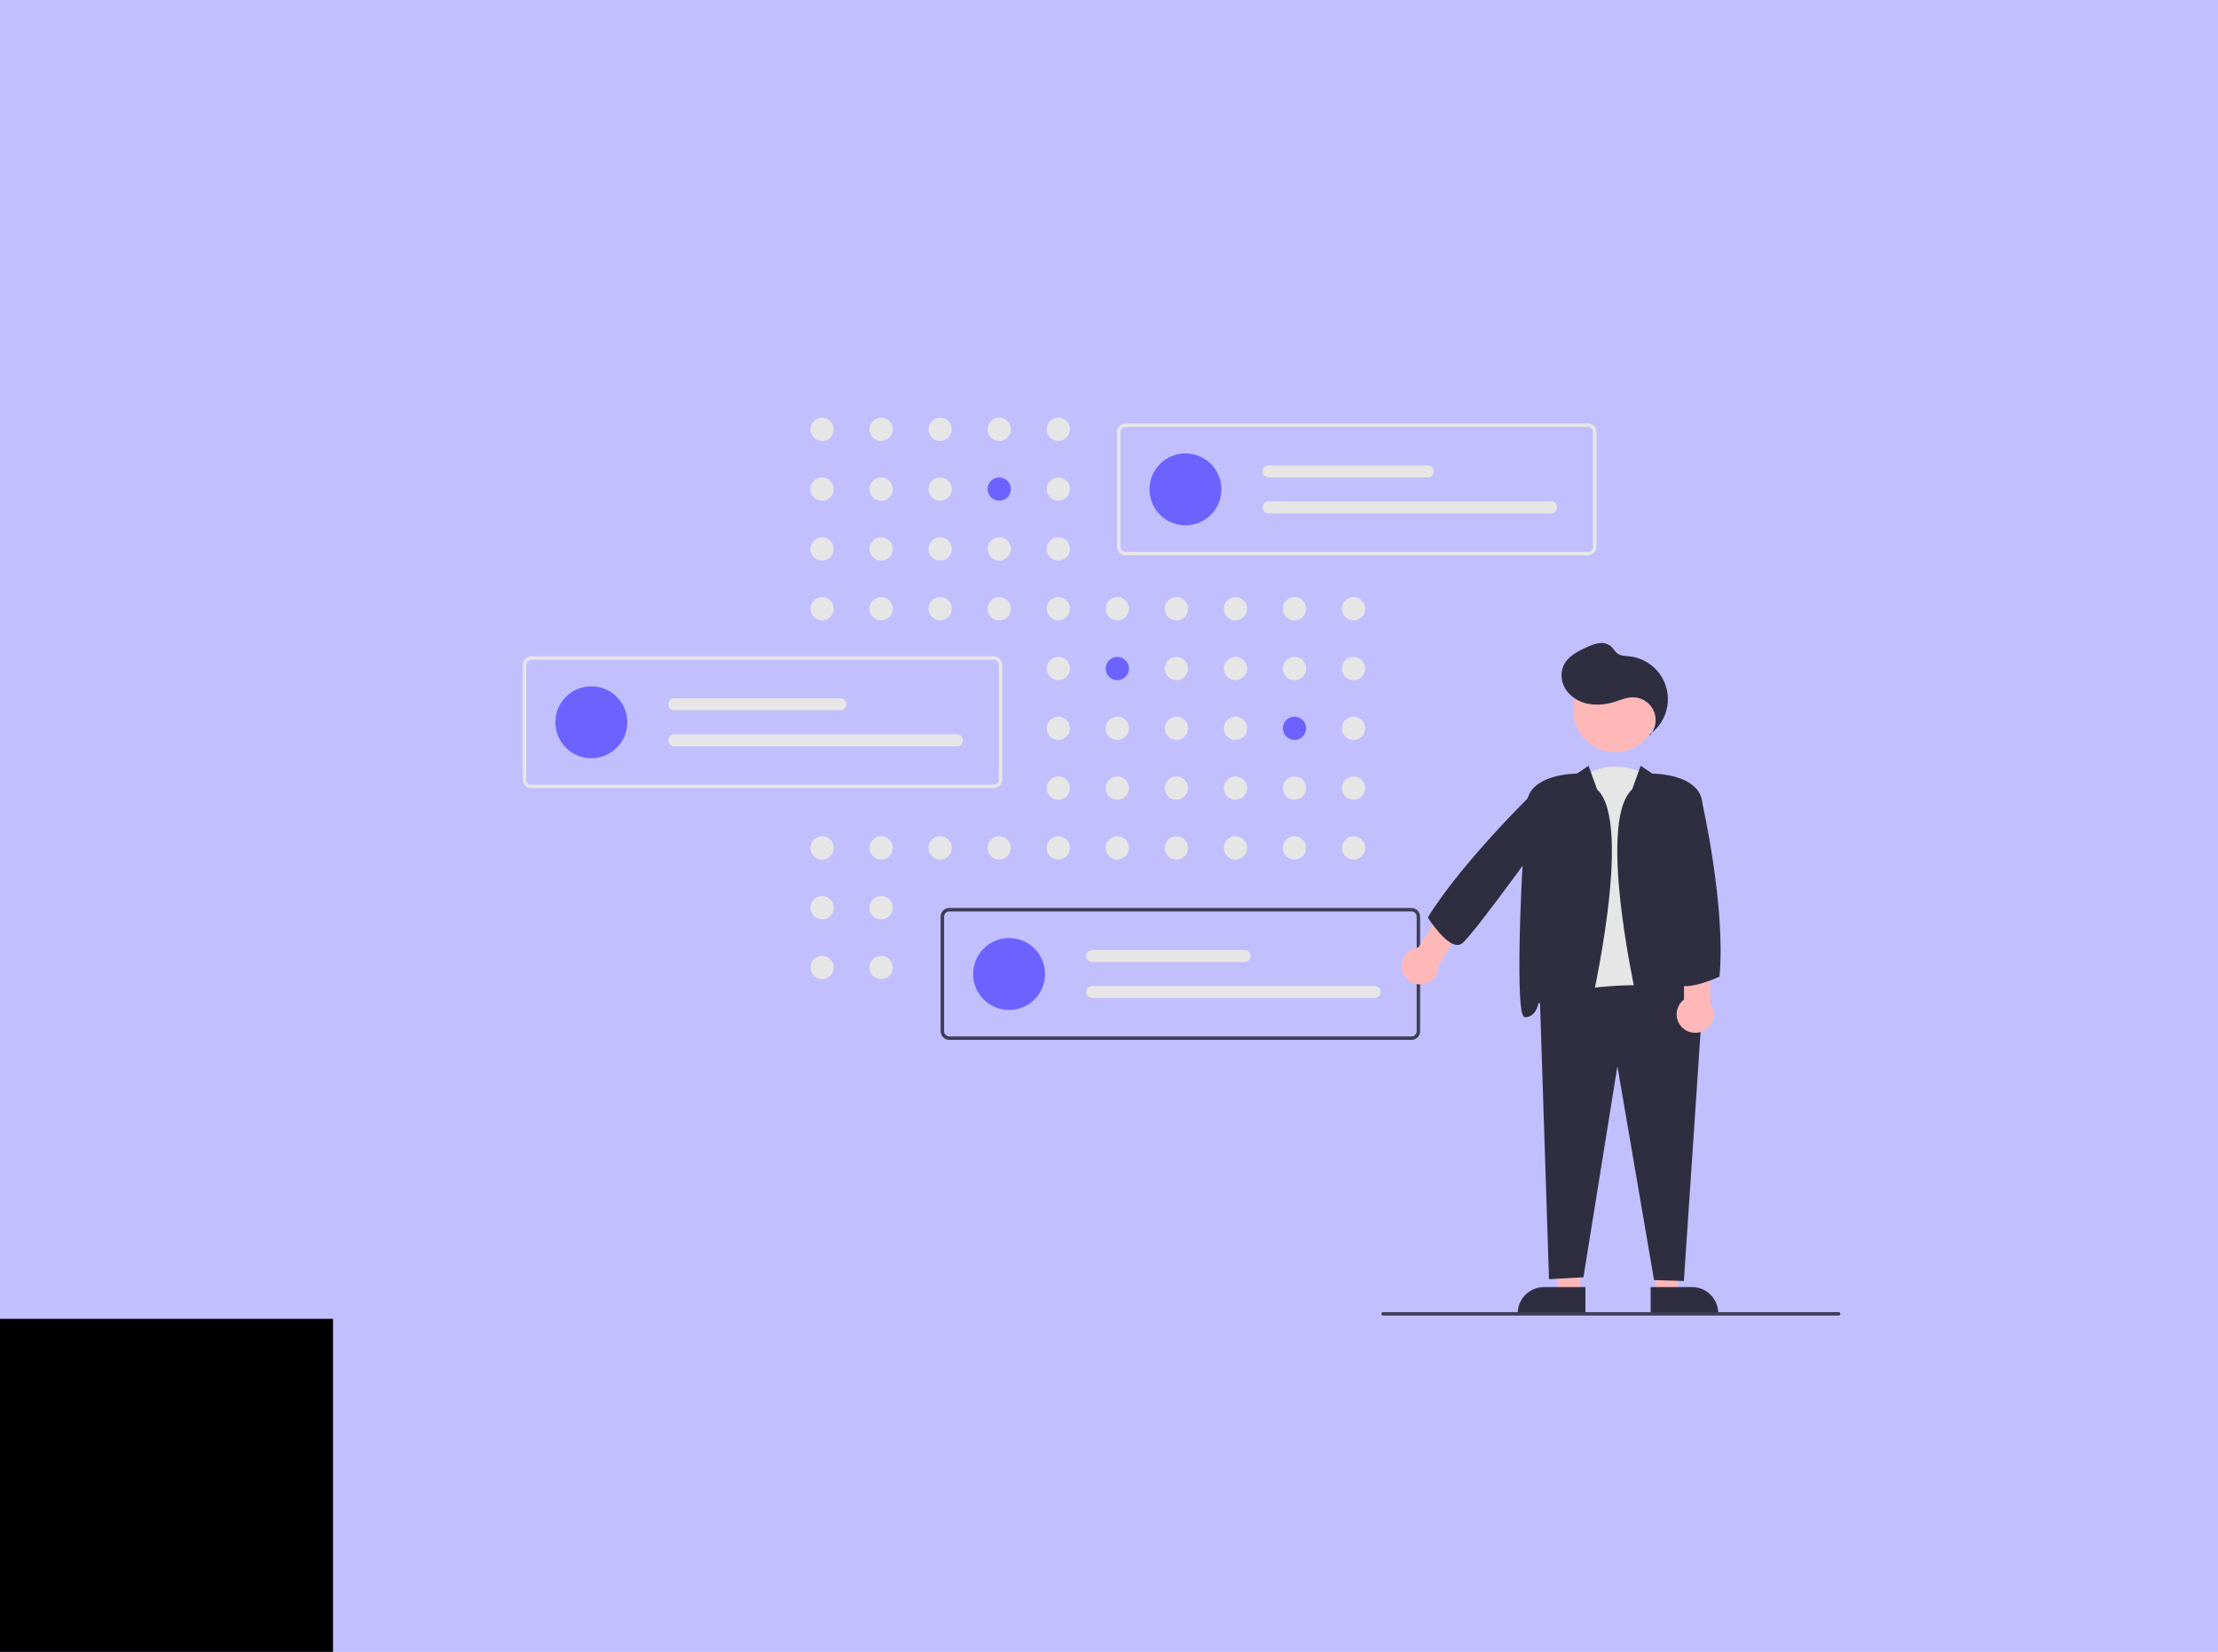
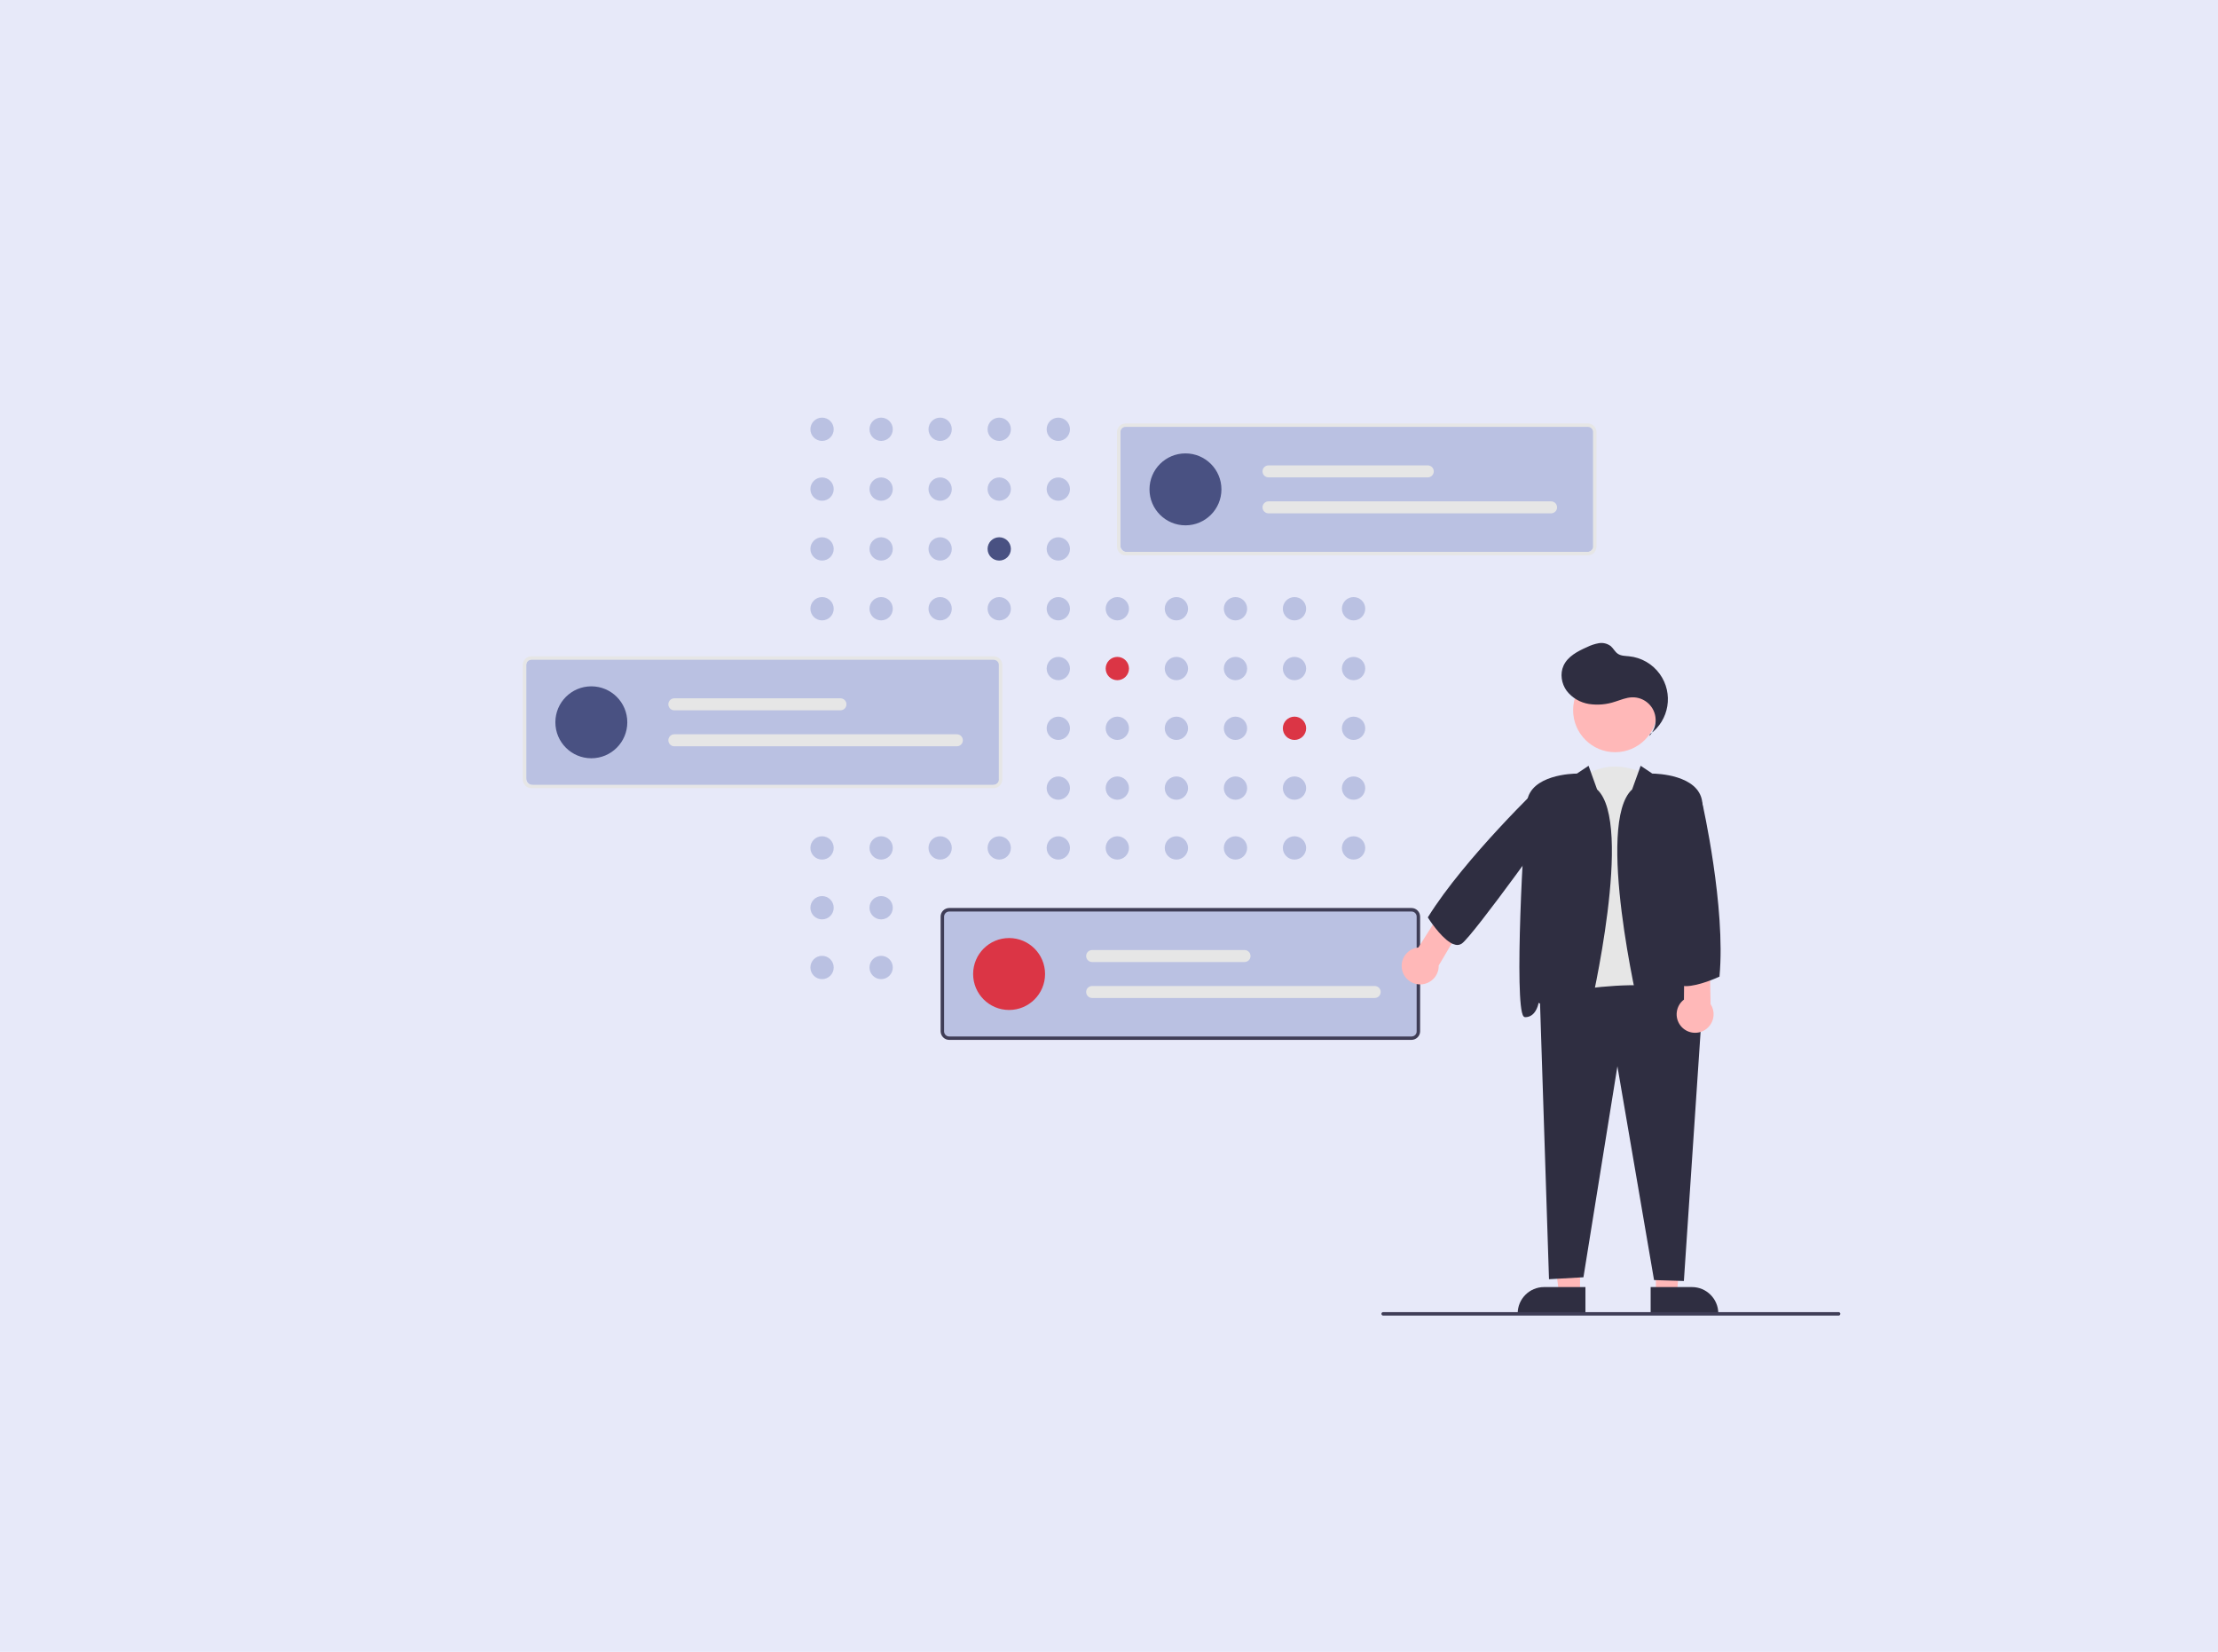
- <svg xmlns="http://www.w3.org/2000/svg" id="Layer_1" viewBox="0 0 333 248">
+ <svg xmlns="http://www.w3.org/2000/svg" id="Layer_1" data-name="Layer 1" viewBox="0 0 333 248">
  <defs>
-     <style>.cls-1{fill:#e6e6e6;}.cls-1,.cls-2,.cls-3,.cls-4,.cls-5,.cls-6,.cls-7{stroke-width:0px;}.cls-2{fill:#c2bfff;}.cls-4{fill:#6c63ff;}.cls-5{fill:#3f3d56;}.cls-6{fill:#ffb8b8;}.cls-7{fill:#2f2e41;}</style>
+     <style>
+       .cls-1 {
+         fill: #495182;
+       }
+ 
+       .cls-1, .cls-2, .cls-3, .cls-4, .cls-5, .cls-6, .cls-7, .cls-8 {
+         stroke-width: 0px;
+       }
+ 
+       .cls-2 {
+         fill: #2f2e41;
+       }
+ 
+       .cls-3 {
+         fill: #3f3d56;
+       }
+ 
+       .cls-4 {
+         fill: #db3545;
+       }
+ 
+       .cls-5 {
+         fill: #bac1e2;
+       }
+ 
+       .cls-6 {
+         fill: #ffb8b8;
+       }
+ 
+       .cls-7 {
+         fill: #e7e9f9;
+       }
+ 
+       .cls-8 {
+         fill: #e6e6e6;
+       }
+     </style>
  </defs>
-   <rect class="cls-2" width="333" height="248" />
-   <circle class="cls-1" cx="123.42" cy="64.45" r="1.75" />
-   <circle class="cls-1" cx="132.29" cy="64.45" r="1.75" />
-   <circle class="cls-1" cx="141.15" cy="64.45" r="1.75" />
-   <circle class="cls-1" cx="150.02" cy="64.45" r="1.75" />
-   <circle class="cls-1" cx="158.89" cy="64.45" r="1.75" />
-   <circle class="cls-1" cx="123.42" cy="73.43" r="1.75" />
-   <circle class="cls-1" cx="132.29" cy="73.43" r="1.75" />
-   <circle class="cls-1" cx="141.15" cy="73.43" r="1.75" />
-   <circle class="cls-4" cx="150.02" cy="73.43" r="1.75" />
-   <circle class="cls-1" cx="158.89" cy="73.43" r="1.75" />
-   <circle class="cls-1" cx="176.62" cy="73.43" r="1.75" />
-   <circle class="cls-1" cx="123.42" cy="82.41" r="1.75" />
-   <circle class="cls-1" cx="132.29" cy="82.41" r="1.75" />
-   <circle class="cls-1" cx="141.15" cy="82.41" r="1.75" />
-   <circle class="cls-1" cx="150.02" cy="82.41" r="1.75" />
-   <circle class="cls-1" cx="158.89" cy="82.41" r="1.75" />
-   <circle class="cls-1" cx="123.42" cy="91.39" r="1.75" />
-   <circle class="cls-1" cx="132.29" cy="91.39" r="1.75" />
-   <circle class="cls-1" cx="141.15" cy="91.39" r="1.75" />
-   <circle class="cls-1" cx="150.02" cy="91.39" r="1.75" />
-   <circle class="cls-1" cx="158.89" cy="91.39" r="1.75" />
-   <circle class="cls-1" cx="167.75" cy="91.39" r="1.75" />
-   <circle class="cls-1" cx="176.62" cy="91.39" r="1.75" />
-   <circle class="cls-1" cx="185.49" cy="91.39" r="1.75" />
-   <circle class="cls-1" cx="194.35" cy="91.39" r="1.75" />
-   <circle class="cls-1" cx="203.22" cy="91.39" r="1.75" />
-   <circle class="cls-1" cx="158.89" cy="100.37" r="1.75" />
-   <circle class="cls-4" cx="167.75" cy="100.37" r="1.75" />
-   <circle class="cls-1" cx="176.62" cy="100.37" r="1.75" />
-   <circle class="cls-1" cx="185.49" cy="100.37" r="1.75" />
-   <circle class="cls-1" cx="194.35" cy="100.37" r="1.75" />
-   <circle class="cls-1" cx="203.22" cy="100.37" r="1.75" />
-   <circle class="cls-1" cx="158.89" cy="109.34" r="1.75" />
-   <circle class="cls-1" cx="167.75" cy="109.34" r="1.75" />
-   <circle class="cls-1" cx="176.62" cy="109.34" r="1.75" />
-   <circle class="cls-1" cx="185.49" cy="109.34" r="1.75" />
-   <circle class="cls-4" cx="194.35" cy="109.34" r="1.75" />
-   <circle class="cls-1" cx="203.22" cy="109.34" r="1.75" />
-   <circle class="cls-1" cx="158.89" cy="118.32" r="1.75" />
-   <circle class="cls-1" cx="167.75" cy="118.32" r="1.75" />
-   <circle class="cls-1" cx="176.62" cy="118.32" r="1.75" />
-   <circle class="cls-1" cx="185.49" cy="118.32" r="1.75" />
-   <circle class="cls-1" cx="194.35" cy="118.32" r="1.75" />
-   <circle class="cls-1" cx="203.22" cy="118.32" r="1.75" />
-   <circle class="cls-1" cx="123.42" cy="127.3" r="1.75" />
-   <circle class="cls-1" cx="132.29" cy="127.3" r="1.75" />
-   <circle class="cls-1" cx="141.15" cy="127.3" r="1.75" />
-   <circle class="cls-1" cx="150.02" cy="127.3" r="1.75" />
-   <circle class="cls-1" cx="158.89" cy="127.3" r="1.75" />
-   <circle class="cls-1" cx="167.75" cy="127.3" r="1.75" />
-   <circle class="cls-1" cx="176.62" cy="127.3" r="1.75" />
-   <circle class="cls-1" cx="185.49" cy="127.3" r="1.75" />
-   <circle class="cls-1" cx="194.35" cy="127.3" r="1.75" />
-   <circle class="cls-1" cx="203.22" cy="127.3" r="1.75" />
-   <circle class="cls-1" cx="123.42" cy="136.28" r="1.75" />
-   <circle class="cls-1" cx="132.29" cy="136.28" r="1.75" />
-   <circle class="cls-1" cx="123.42" cy="145.25" r="1.75" />
-   <circle class="cls-1" cx="132.29" cy="145.25" r="1.75" />
-   <circle class="cls-1" cx="150.02" cy="145.25" r="1.75" />
-   <path class="cls-1" d="m238.4,83.37h-69.41c-.71,0-1.28-.58-1.29-1.29v-17.22c0-.71.58-1.28,1.29-1.29h69.41c.71,0,1.28.58,1.29,1.29v17.22c0,.71-.58,1.28-1.29,1.29Zm-69.41-19.28c-.43,0-.77.35-.77.77v17.22c0,.43.35.77.77.77h69.41c.43,0,.77-.35.77-.77v-17.22c0-.43-.35-.77-.77-.77h-69.41Z" />
-   <circle class="cls-4" cx="177.98" cy="73.47" r="5.4" />
-   <path class="cls-1" d="m190.45,69.87c-.5,0-.9.4-.9.9s.4.9.9.9h23.91c.5,0,.9-.4.9-.9s-.4-.9-.9-.9h-23.91Z" />
-   <path class="cls-1" d="m190.45,75.27c-.5,0-.9.4-.9.9s.4.9.9.9h42.42c.5,0,.9-.4.9-.9s-.4-.9-.9-.9h-42.42Z" />
-   <path class="cls-1" d="m149.19,118.33h-69.41c-.71,0-1.28-.58-1.29-1.29v-17.22c0-.71.58-1.28,1.29-1.29h69.41c.71,0,1.28.58,1.29,1.29v17.22c0,.71-.58,1.28-1.29,1.29Zm-69.41-19.28c-.43,0-.77.35-.77.77v17.22c0,.43.35.77.77.77h69.41c.43,0,.77-.35.77-.77v-17.22c0-.43-.35-.77-.77-.77h-69.41Z" />
-   <circle class="cls-4" cx="88.78" cy="108.44" r="5.4" />
-   <path class="cls-1" d="m101.24,104.84c-.5,0-.9.4-.9.9s.4.9.9.9h24.94c.5,0,.9-.4.9-.9s-.4-.9-.9-.9h-24.94Z" />
-   <path class="cls-1" d="m101.24,110.24c-.5,0-.9.4-.9.9s.4.9.9.9h42.42c.5,0,.9-.4.9-.9s-.4-.9-.9-.9h-42.42Z" />
-   <path class="cls-5" d="m211.92,156.12h-69.41c-.71,0-1.28-.58-1.29-1.29v-17.22c0-.71.58-1.28,1.29-1.29h69.41c.71,0,1.28.58,1.29,1.29v17.22c0,.71-.58,1.28-1.29,1.29Zm-69.41-19.28c-.43,0-.77.35-.77.77v17.22c0,.43.35.77.77.77h69.41c.43,0,.77-.35.77-.77v-17.22c0-.43-.35-.77-.77-.77h-69.41Z" />
-   <circle class="cls-4" cx="151.5" cy="146.23" r="5.4" />
-   <path class="cls-1" d="m163.97,142.63c-.5,0-.9.4-.9.9s.4.9.9.9h22.88c.5,0,.9-.4.9-.9s-.4-.9-.9-.9h-22.88Z" />
-   <path class="cls-1" d="m163.97,148.03c-.5,0-.9.4-.9.9s.4.9.9.9h42.42c.5,0,.9-.4.9-.9s-.4-.9-.9-.9h-42.42Z" />
-   <path class="cls-1" d="m249.26,151.76c-3.01,9.04-15.35-.55-15.35-.55l3.29-34.26c4.93-3.84,10.14-.55,10.14-.55l1.92,35.35Z" />
-   <polygon class="cls-6" points="248.61 182.11 252.81 182.15 251.76 194.26 248.61 194.26 248.61 182.11" />
-   <path class="cls-7" d="m247.81,193.23h6.21c2.18,0,3.95,1.77,3.96,3.96v.13h-10.16v-4.08Z" />
-   <polygon class="cls-6" points="237.22 182.11 232.57 182.11 234.07 194.26 237.22 194.26 237.22 182.11" />
-   <path class="cls-7" d="m227.86,197.32v-.13c0-2.18,1.77-3.96,3.96-3.96h6.21s0,4.08,0,4.08h-10.16Z" />
-   <path class="cls-7" d="m248.33,192.17l-5.5-32.09-5.1,31.68-5.17.29-1.38-42.44.1-.02c.85-.19,20.96-4.61,24.26,1.71l.02.03-2.75,40.99-4.48-.14Z" />
-   <circle class="cls-6" cx="242.49" cy="106.62" r="6.31" />
-   <path class="cls-7" d="m247.8,154.46c-.74-.2-1.27-1.05-1.68-2.68-.07-.28-6.63-28.21-1.08-33.26l1.28-3.55,1.75,1.17c.62,0,6.95.17,7.49,4.22.53,3.97,1.97,30.57.52,32.23-.06.07-.14.12-.24.12-1.47,0-1.91-1.63-2.02-2.15-.35.14-1.39.68-3.1,2.38-1.06,1.06-1.89,1.57-2.57,1.57-.12,0-.23-.02-.35-.05Z" />
-   <path class="cls-7" d="m234.1,152.94c-1.71-1.71-2.75-2.24-3.1-2.38-.1.52-.55,2.15-2.02,2.15-.09,0-.18-.05-.24-.12-1.45-1.65,0-28.25.52-32.23.54-4.06,6.87-4.22,7.49-4.22l1.75-1.17,1.28,3.55c5.54,5.06-1.01,32.99-1.08,33.26-.41,1.62-.94,2.47-1.68,2.68-.11.03-.23.05-.35.05-.69,0-1.52-.51-2.57-1.57Z" />
-   <path class="cls-7" d="m247.71,110.23c2.91-2.09,3.57-6.14,1.48-9.04-1.09-1.51-2.77-2.48-4.61-2.66-.58-.06-1.21-.05-1.69-.38-.43-.29-.66-.8-1.05-1.14-.51-.39-1.15-.55-1.78-.45-.62.11-1.23.31-1.79.59-1.4.62-2.89,1.39-3.53,2.79-.55,1.21-.31,2.7.47,3.77.82,1.06,2.02,1.77,3.35,1.98,1.32.2,2.67.08,3.93-.35.83-.26,1.66-.62,2.53-.65,1.9-.06,3.49,1.42,3.55,3.32.03.92-.31,1.81-.94,2.48" />
-   <path class="cls-6" d="m213.29,147.79c1.53-.04,2.75-1.31,2.71-2.84l3.68-6.21-2.85-2.61-3.88,6.12c-1.53.15-2.65,1.5-2.5,3.03.14,1.45,1.37,2.54,2.83,2.51Z" />
-   <path class="cls-6" d="m256.01,154.6c1.28-.84,1.65-2.56.81-3.84h0l-.14-7.22-3.79-.72-.07,7.25c-1.22.93-1.46,2.67-.53,3.89.88,1.16,2.51,1.44,3.73.64Z" />
-   <path class="cls-7" d="m214.41,137.8l-.04-.07.04-.07c5.52-8.87,17.12-19.95,17.23-20.06l.04-.03h1.43s1.55,3.84,1.55,3.84c-.48.93-13.47,19.05-15.19,20.25-.28.19-.62.26-.95.18-.29-.07-.56-.18-.8-.34-1.58-.98-3.23-3.57-3.31-3.7Z" />
-   <path class="cls-7" d="m252.17,147.92c-.31-.11-.56-.34-.7-.64-.83-1.93,2.72-26.3,2.87-27.34l.03-.2,1.2.76v.05c.05.16,3.54,15.68,2.59,26v.07s-.07.03-.07.03c-.14.07-3.05,1.4-4.99,1.4-.32,0-.63-.04-.93-.14Z" />
-   <path class="cls-5" d="m276.04,197.51h-68.38c-.14,0-.26-.12-.26-.26s.12-.26.26-.26h68.38c.14,0,.26.12.26.26s-.12.26-.26.26Z" />
-   <rect class="cls-3" y="198" width="50" height="50" />
+   <rect class="cls-7" width="333" height="248" />
+   <rect class="cls-5" x="141.64" y="136.66" width="71.11" height="19.09" rx="1.05" ry="1.05" />
+   <rect class="cls-5" x="79" y="98.79" width="71.11" height="19.09" rx="1.05" ry="1.05" />
+   <rect class="cls-5" x="168.19" y="63.8" width="71.11" height="19.09" rx="1.05" ry="1.05" />
+   <g>
+     <circle class="cls-5" cx="123.42" cy="64.45" r="1.75" />
+     <circle class="cls-5" cx="132.29" cy="64.45" r="1.75" />
+     <circle class="cls-5" cx="141.15" cy="64.45" r="1.75" />
+     <circle class="cls-5" cx="150.02" cy="64.45" r="1.75" />
+     <circle class="cls-5" cx="158.89" cy="64.45" r="1.75" />
+     <circle class="cls-5" cx="123.42" cy="73.43" r="1.75" />
+     <circle class="cls-5" cx="132.29" cy="73.43" r="1.75" />
+     <circle class="cls-5" cx="141.15" cy="73.43" r="1.75" />
+     <circle class="cls-5" cx="150.02" cy="73.43" r="1.75" />
+     <circle class="cls-5" cx="158.89" cy="73.43" r="1.75" />
+     <circle class="cls-8" cx="176.62" cy="73.43" r="1.75" />
+     <circle class="cls-5" cx="123.42" cy="82.41" r="1.75" />
+     <circle class="cls-5" cx="132.29" cy="82.41" r="1.75" />
+     <circle class="cls-5" cx="141.15" cy="82.41" r="1.75" />
+     <circle class="cls-1" cx="150.02" cy="82.41" r="1.75" />
+     <circle class="cls-5" cx="158.89" cy="82.41" r="1.75" />
+     <circle class="cls-5" cx="123.42" cy="91.39" r="1.75" />
+     <circle class="cls-5" cx="132.29" cy="91.39" r="1.75" />
+     <circle class="cls-5" cx="141.15" cy="91.39" r="1.75" />
+     <circle class="cls-5" cx="150.02" cy="91.39" r="1.75" />
+     <circle class="cls-5" cx="158.89" cy="91.39" r="1.75" />
+     <circle class="cls-5" cx="167.75" cy="91.39" r="1.75" />
+     <circle class="cls-5" cx="176.62" cy="91.39" r="1.75" />
+     <circle class="cls-5" cx="185.49" cy="91.39" r="1.75" />
+     <circle class="cls-5" cx="194.35" cy="91.39" r="1.75" />
+     <circle class="cls-5" cx="203.22" cy="91.39" r="1.75" />
+     <circle class="cls-5" cx="158.89" cy="100.37" r="1.75" />
+     <circle class="cls-4" cx="167.75" cy="100.37" r="1.75" />
+     <circle class="cls-5" cx="176.62" cy="100.37" r="1.75" />
+     <circle class="cls-5" cx="185.49" cy="100.37" r="1.75" />
+     <circle class="cls-5" cx="194.35" cy="100.37" r="1.75" />
+     <circle class="cls-5" cx="203.22" cy="100.37" r="1.75" />
+     <circle class="cls-5" cx="158.89" cy="109.34" r="1.75" />
+     <circle class="cls-5" cx="167.75" cy="109.34" r="1.75" />
+     <circle class="cls-5" cx="176.62" cy="109.34" r="1.75" />
+     <circle class="cls-5" cx="185.49" cy="109.34" r="1.75" />
+     <circle class="cls-4" cx="194.35" cy="109.34" r="1.75" />
+     <circle class="cls-5" cx="203.22" cy="109.34" r="1.75" />
+     <circle class="cls-5" cx="158.89" cy="118.32" r="1.75" />
+     <circle class="cls-5" cx="167.75" cy="118.32" r="1.75" />
+     <circle class="cls-5" cx="176.62" cy="118.32" r="1.75" />
+     <circle class="cls-5" cx="185.49" cy="118.32" r="1.75" />
+     <circle class="cls-5" cx="194.35" cy="118.32" r="1.75" />
+     <circle class="cls-5" cx="203.22" cy="118.32" r="1.75" />
+     <circle class="cls-5" cx="123.42" cy="127.3" r="1.75" />
+     <circle class="cls-5" cx="132.29" cy="127.3" r="1.75" />
+     <circle class="cls-5" cx="141.15" cy="127.3" r="1.75" />
+     <circle class="cls-5" cx="150.02" cy="127.3" r="1.75" />
+     <circle class="cls-5" cx="158.89" cy="127.3" r="1.75" />
+     <circle class="cls-5" cx="167.75" cy="127.3" r="1.75" />
+     <circle class="cls-5" cx="176.62" cy="127.3" r="1.75" />
+     <circle class="cls-5" cx="185.49" cy="127.3" r="1.75" />
+     <circle class="cls-5" cx="194.35" cy="127.3" r="1.75" />
+     <circle class="cls-5" cx="203.22" cy="127.3" r="1.75" />
+     <circle class="cls-5" cx="123.42" cy="136.28" r="1.75" />
+     <circle class="cls-5" cx="132.29" cy="136.28" r="1.75" />
+     <circle class="cls-5" cx="123.42" cy="145.25" r="1.75" />
+     <circle class="cls-5" cx="132.29" cy="145.25" r="1.75" />
+     <circle class="cls-8" cx="150.02" cy="145.25" r="1.75" />
+     <path class="cls-8" d="M238.4,83.37h-69.41c-.71,0-1.28-.58-1.29-1.29v-17.22c0-.71.58-1.28,1.29-1.29h69.41c.71,0,1.28.58,1.29,1.29v17.22c0,.71-.58,1.28-1.29,1.29ZM168.99,64.09c-.43,0-.77.35-.77.77v17.22c0,.43.35.77.77.77h69.41c.43,0,.77-.35.77-.77v-17.22c0-.43-.35-.77-.77-.77h-69.41Z" />
+     <circle class="cls-1" cx="177.98" cy="73.47" r="5.4" />
+     <path class="cls-8" d="M190.45,69.87c-.5,0-.9.4-.9.9s.4.9.9.9h23.91c.5,0,.9-.4.9-.9s-.4-.9-.9-.9h-23.91Z" />
+     <path class="cls-8" d="M190.45,75.27c-.5,0-.9.4-.9.9s.4.9.9.9h42.42c.5,0,.9-.4.9-.9s-.4-.9-.9-.9h-42.42Z" />
+     <path class="cls-8" d="M149.19,118.33h-69.41c-.71,0-1.28-.58-1.29-1.29v-17.22c0-.71.58-1.28,1.29-1.29h69.41c.71,0,1.28.58,1.29,1.29v17.22c0,.71-.58,1.28-1.29,1.29ZM79.78,99.06c-.43,0-.77.35-.77.77v17.22c0,.43.35.77.77.77h69.41c.43,0,.77-.35.77-.77v-17.22c0-.43-.35-.77-.77-.77h-69.41Z" />
+     <circle class="cls-1" cx="88.78" cy="108.44" r="5.4" />
+     <path class="cls-8" d="M101.24,104.84c-.5,0-.9.4-.9.9s.4.9.9.9h24.94c.5,0,.9-.4.9-.9s-.4-.9-.9-.9h-24.94Z" />
+     <path class="cls-8" d="M101.24,110.24c-.5,0-.9.4-.9.9s.4.9.9.9h42.42c.5,0,.9-.4.9-.9s-.4-.9-.9-.9h-42.42Z" />
+     <path class="cls-3" d="M211.92,156.12h-69.41c-.71,0-1.28-.58-1.29-1.29v-17.22c0-.71.58-1.28,1.29-1.29h69.41c.71,0,1.28.58,1.29,1.29v17.22c0,.71-.58,1.28-1.29,1.29ZM142.51,136.85c-.43,0-.77.35-.77.77v17.22c0,.43.35.77.77.77h69.41c.43,0,.77-.35.77-.77v-17.22c0-.43-.35-.77-.77-.77h-69.41Z" />
+     <circle class="cls-4" cx="151.5" cy="146.23" r="5.4" />
+     <path class="cls-8" d="M163.97,142.63c-.5,0-.9.4-.9.9s.4.9.9.9h22.88c.5,0,.9-.4.9-.9s-.4-.9-.9-.9h-22.88Z" />
+     <path class="cls-8" d="M163.97,148.03c-.5,0-.9.4-.9.9s.4.9.9.9h42.42c.5,0,.9-.4.9-.9s-.4-.9-.9-.9h-42.42Z" />
+     <path class="cls-8" d="M249.26,151.76c-3.01,9.04-15.35-.55-15.35-.55l3.29-34.26c4.93-3.84,10.14-.55,10.14-.55l1.92,35.35Z" />
+     <polygon class="cls-6" points="248.61 182.11 252.81 182.15 251.76 194.26 248.61 194.26 248.61 182.11" />
+     <path class="cls-2" d="M247.81,193.23h6.21c2.18,0,3.95,1.77,3.96,3.96v.13h-10.16v-4.08Z" />
+     <polygon class="cls-6" points="237.22 182.11 232.57 182.11 234.07 194.26 237.22 194.26 237.22 182.11" />
+     <path class="cls-2" d="M227.86,197.32v-.13c0-2.18,1.77-3.96,3.96-3.96h6.21s0,4.08,0,4.08h-10.16Z" />
+     <path class="cls-2" d="M248.33,192.17l-5.5-32.09-5.1,31.68-5.17.29-1.38-42.44.1-.02c.85-.19,20.96-4.61,24.26,1.71l.02.03-2.75,40.99-4.48-.14Z" />
+     <circle class="cls-6" cx="242.49" cy="106.62" r="6.31" />
+     <path class="cls-2" d="M247.8,154.46c-.74-.2-1.27-1.05-1.68-2.68-.07-.28-6.63-28.21-1.08-33.26l1.28-3.55,1.75,1.17c.62,0,6.95.17,7.49,4.22.53,3.97,1.97,30.57.52,32.23-.06.07-.14.12-.24.12-1.47,0-1.91-1.63-2.02-2.15-.35.14-1.39.68-3.1,2.38-1.06,1.06-1.89,1.57-2.57,1.57-.12,0-.23-.02-.35-.05Z" />
+     <path class="cls-2" d="M234.1,152.94c-1.71-1.71-2.75-2.24-3.1-2.38-.1.52-.55,2.15-2.02,2.15-.09,0-.18-.05-.24-.12-1.45-1.65,0-28.25.52-32.23.54-4.06,6.87-4.22,7.49-4.22l1.75-1.17,1.28,3.55c5.54,5.06-1.01,32.99-1.08,33.26-.41,1.62-.94,2.47-1.68,2.68-.11.03-.23.05-.35.05-.69,0-1.52-.51-2.57-1.57Z" />
+     <path class="cls-2" d="M247.71,110.23c2.91-2.09,3.57-6.14,1.48-9.04-1.09-1.51-2.77-2.48-4.61-2.66-.58-.06-1.21-.05-1.69-.38-.43-.29-.66-.8-1.05-1.14-.51-.39-1.15-.55-1.78-.45-.62.11-1.23.31-1.79.59-1.4.62-2.89,1.39-3.53,2.79-.55,1.21-.31,2.7.47,3.77.82,1.06,2.02,1.77,3.35,1.98,1.32.2,2.67.08,3.93-.35.83-.26,1.66-.62,2.53-.65,1.9-.06,3.49,1.42,3.55,3.32.03.92-.31,1.81-.94,2.48" />
+     <path class="cls-6" d="M213.29,147.79c1.53-.04,2.75-1.31,2.71-2.84l3.68-6.21-2.85-2.61-3.88,6.12c-1.53.15-2.65,1.5-2.5,3.03.14,1.45,1.37,2.54,2.83,2.51Z" />
+     <path class="cls-6" d="M256.01,154.6c1.28-.84,1.65-2.56.81-3.84h0l-.14-7.22-3.79-.72-.07,7.25c-1.22.93-1.46,2.67-.53,3.89.88,1.16,2.51,1.44,3.73.64Z" />
+     <path class="cls-2" d="M214.41,137.8l-.04-.07.04-.07c5.52-8.87,17.12-19.95,17.23-20.06l.04-.03h1.43s1.55,3.84,1.55,3.84c-.48.93-13.47,19.05-15.19,20.25-.28.19-.62.26-.95.18-.29-.07-.56-.18-.8-.34-1.58-.98-3.23-3.57-3.31-3.7Z" />
+     <path class="cls-2" d="M252.17,147.92c-.31-.11-.56-.34-.7-.64-.83-1.93,2.72-26.3,2.87-27.34l.03-.2,1.2.76v.05c.05.16,3.54,15.68,2.59,26v.07s-.07.03-.07.03c-.14.07-3.05,1.4-4.99,1.4-.32,0-.63-.04-.93-.14Z" />
+     <path class="cls-3" d="M276.04,197.51h-68.38c-.14,0-.26-.12-.26-.26s.12-.26.26-.26h68.38c.14,0,.26.12.26.26s-.12.26-.26.26Z" />
+   </g>
</svg>
